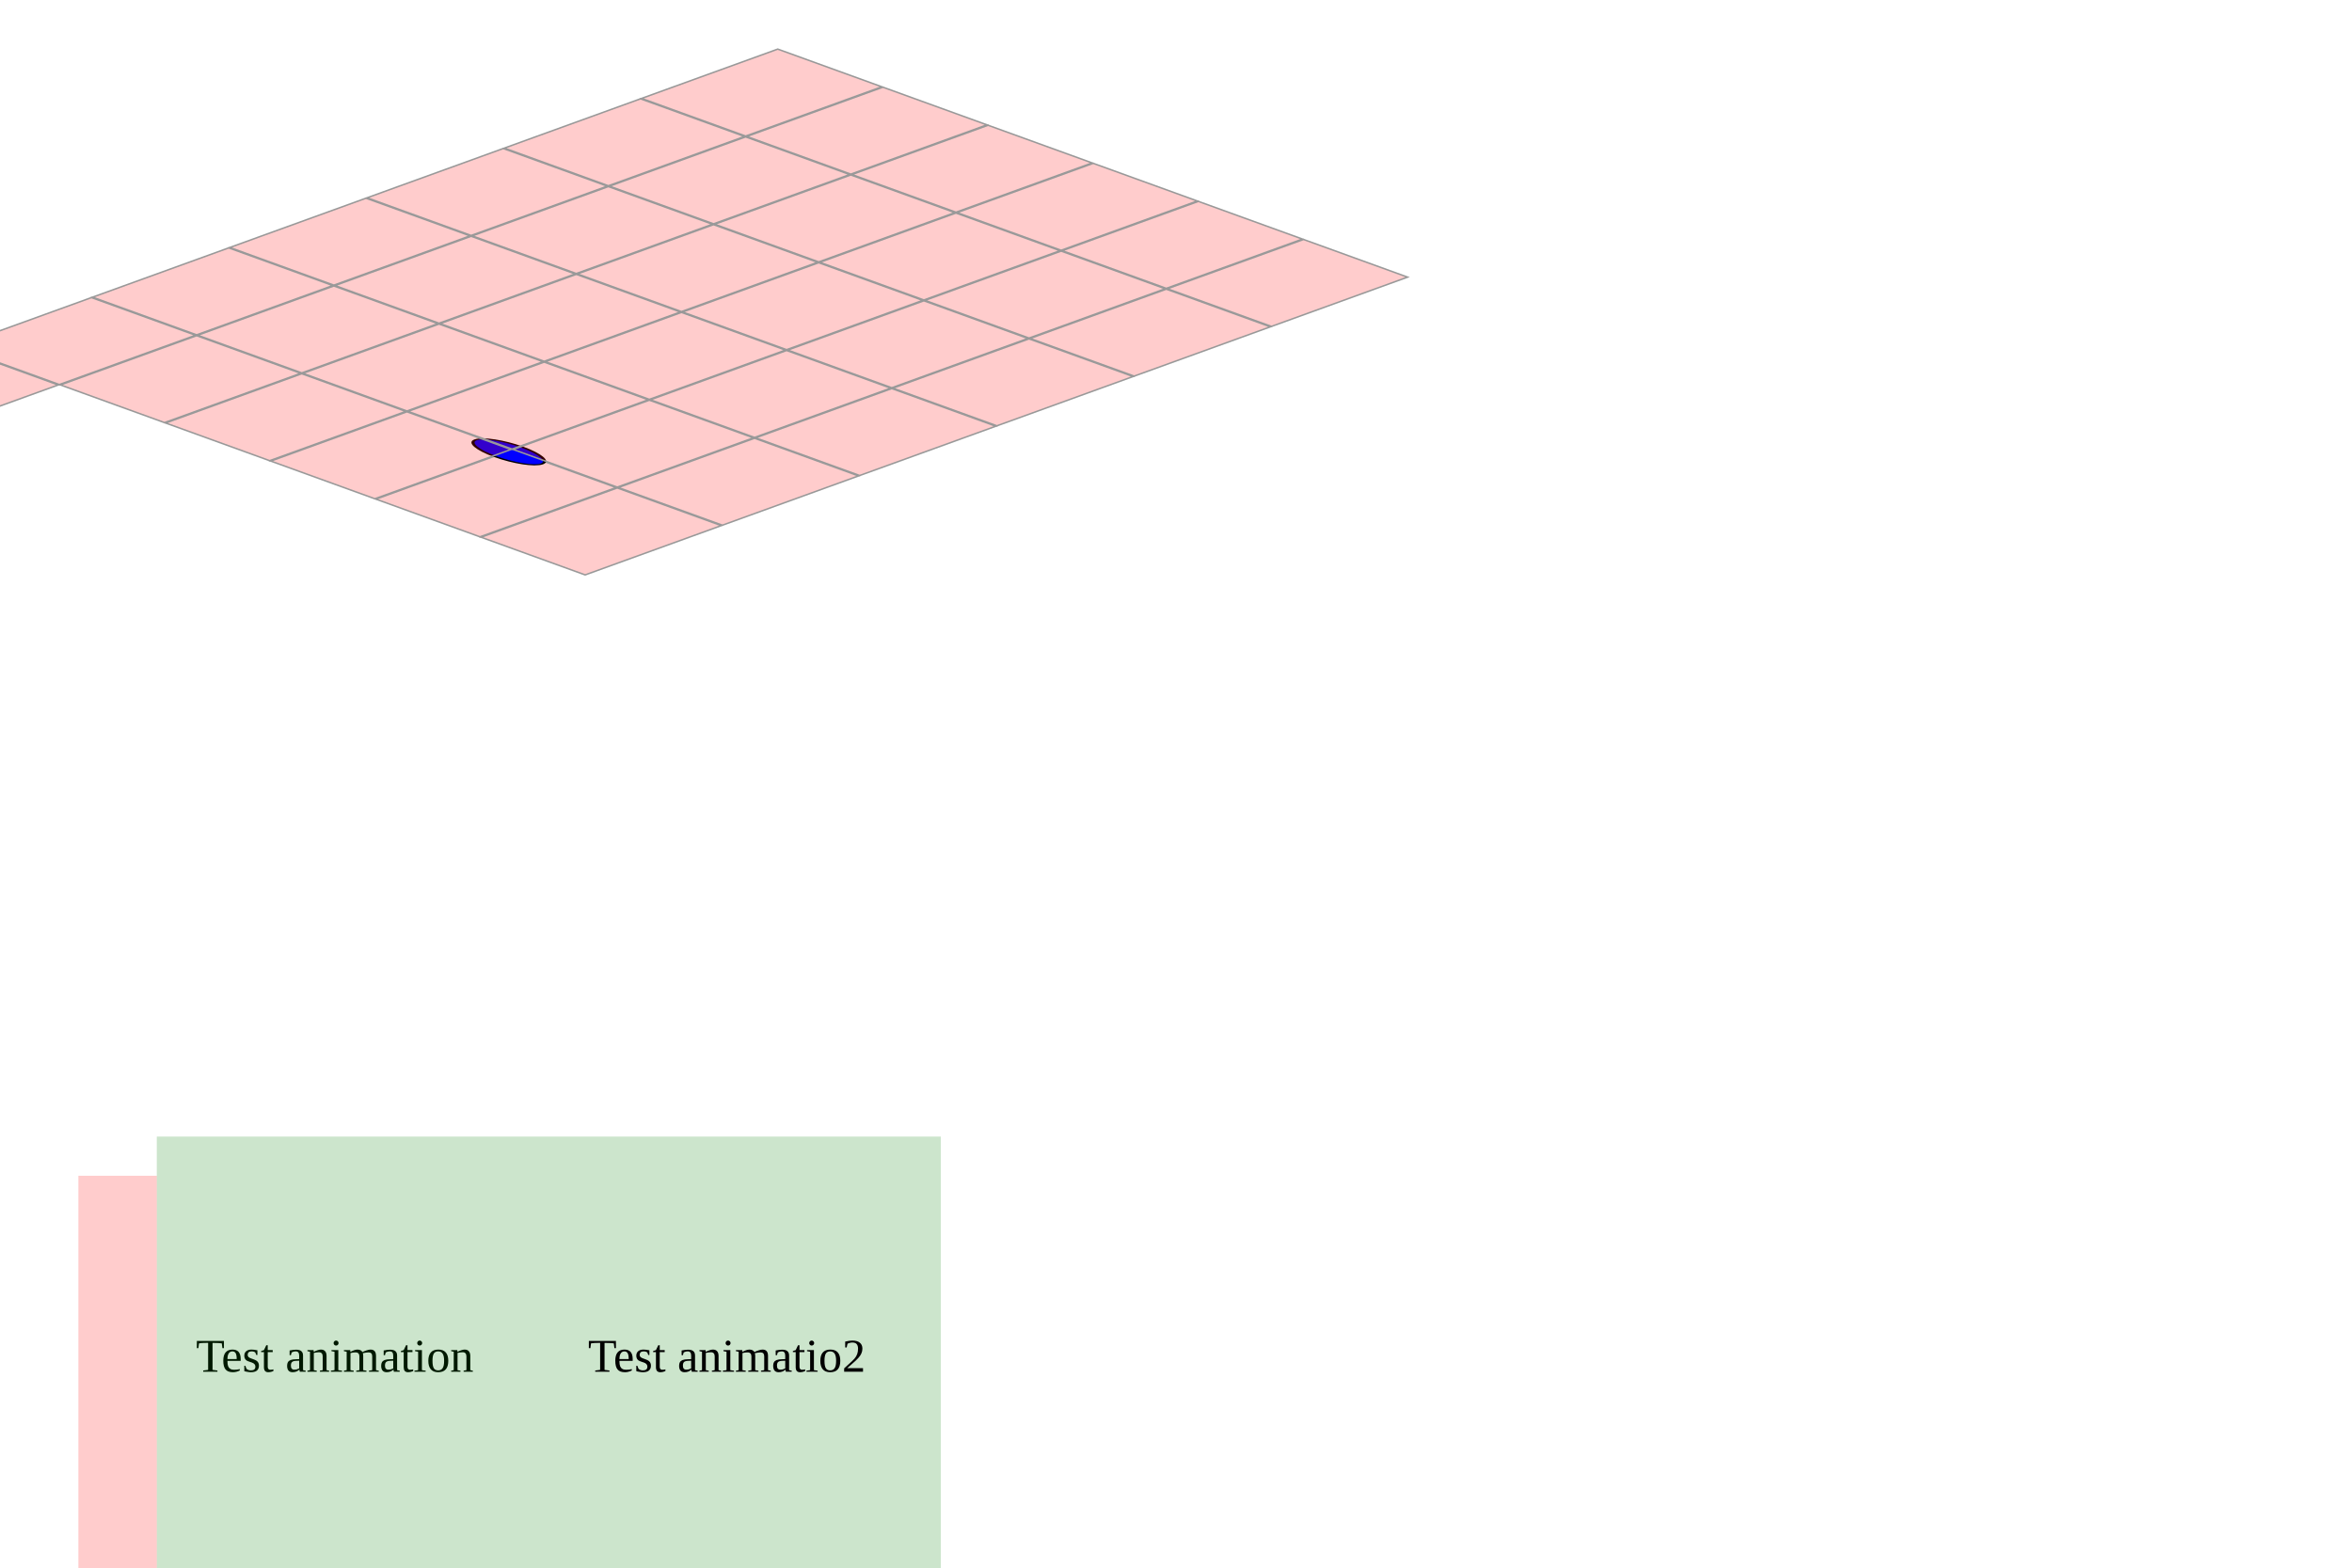
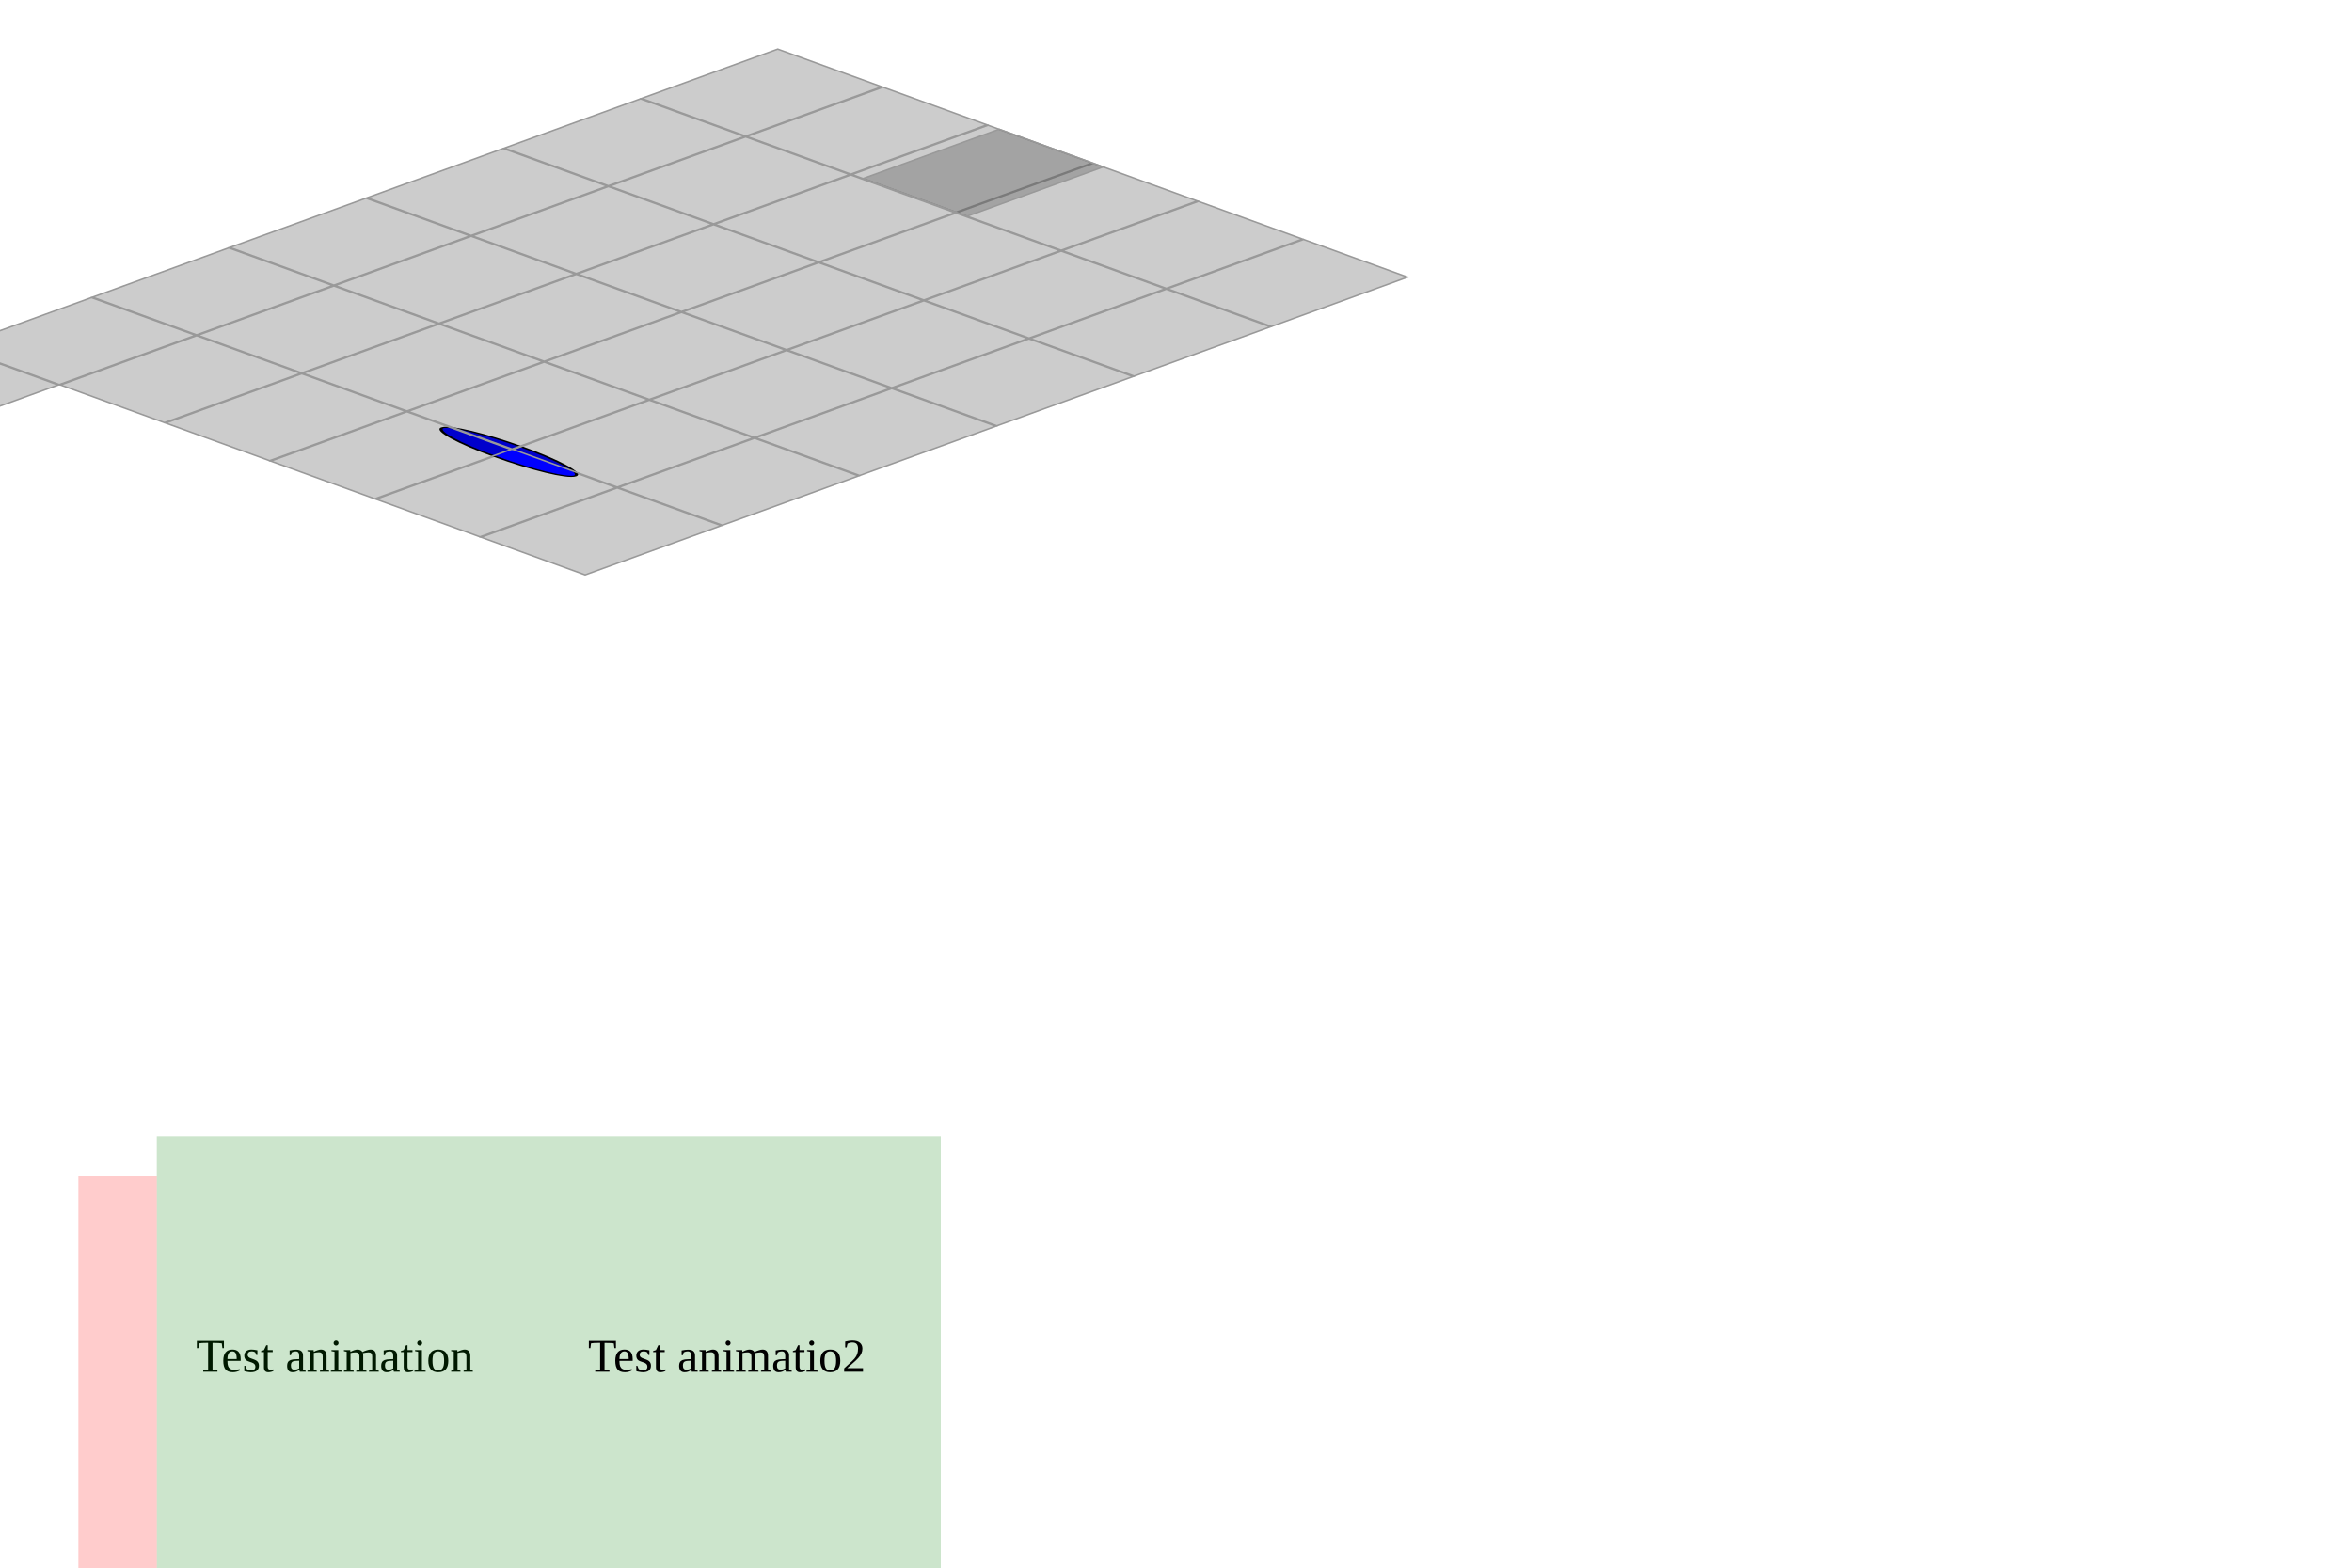
<svg xmlns="http://www.w3.org/2000/svg" id="root" xml:space="preserve" width="600" height="400">
  <text x="50" y="350">Test animation</text>
-   <rect id="go" x="40" y="290" width="200" height="300" style="fill:green;fill-opacity:0.2" />
+   <rect id="go" x="40" y="290" width="200" height="600" style="fill:green;fill-opacity:0.2" />
  <text x="20" y="480" font-size="15">Click on circle or rectangle and move it button pressed</text>
  <g>
    <text x="150" y="350">Test animatio2</text>
    <rect id="go" x="20" y="300" width="20" height="200" style="fill:red;fill-opacity:0.2" />
  </g>
  <style id="style4">
        .room{
-             fill:       red;
+             fill:       bue;
            fill-opacity:0.2;
            stroke:     #999;
            stroke-width:   2;
        }
        .room:hover{
            fill:       green;
            fill-opacity:0.2;
        }
    </style>
  <g transform="matrix(0.2823838,0.1022555,-0.2823838,0.1022555,420.923,74.49549)">
    <rect class="room" y="835" x="-697" height="123" width="94" />
    <rect class="room" width="94" height="123" x="-222" y="711" />
    <rect class="room" y="711" x="-317" height="123" width="94" />
-     <ellipse cx="-316" cy="715" rx="30" ry="12" stroke="black" stroke-width="2px" style="fill:blue">
+     <ellipse cx="-316" cy="715" rx="60" ry="12" stroke="black" stroke-width="2px" style="fill:blue">
      <animateColor attributeName="fill" attributeType="CSS" from="blue" to="lime" begin="1s" dur="6s" repeatCount="indefinite" />
    </ellipse>
    <rect class="room" width="94" height="123" x="-412" y="711" />
    <rect class="room" y="711" x="-507" height="123" width="94" />
    <rect class="room" width="94" height="123" x="-602" y="711" />
    <rect class="room" y="711" x="-697" height="123" width="94" />
    <rect class="room" width="94" height="123" x="-222" y="587" />
    <rect class="room" y="587" x="-317" height="123" width="94" />
    <rect class="room" width="94" height="123" x="-412" y="587" />
    <rect class="room" y="587" x="-507" height="123" width="94" />
    <rect class="room" width="94" height="123" x="-602" y="587" />
    <rect class="room" y="587" x="-697" height="123" width="94" />
    <rect class="room" width="94" height="123" x="-222" y="463" />
    <rect class="room" y="463" x="-317" height="123" width="94" />
    <rect class="room" width="94" height="123" x="-412" y="463" />
    <rect class="room" y="463" x="-507" height="123" width="94" />
    <rect class="room" width="94" height="123" x="-602" y="463" />
    <rect class="room" y="463" x="-697" height="123" width="94" />
    <rect class="room" id="rect3843" width="94" height="123" x="-222" y="339" />
    <rect class="room" y="339" x="-317" height="123" width="94" />
    <rect class="room" id="rect3847" width="94" height="123" x="-412" y="339" />
    <rect class="room" y="339" x="-507" height="123" width="94" id="rect3849" />
    <rect class="room" id="rect3851" width="94" height="123" x="-602" y="339" />
    <rect class="room" y="339" x="-697" height="123" width="94" id="rect3853" />
    <rect class="room" id="rect3855" width="94" height="123" x="-222" y="215" />
    <rect class="room" y="215" x="-317" height="123" width="94" id="rect3857" />
    <rect class="room" id="rect3859" width="94" height="123" x="-412" y="215" />
    <rect class="room" y="215" x="-507" height="123" width="94" id="rect3861" />
    <rect class="room" id="rect3863" width="94" height="123" x="-602" y="215" />
    <rect class="room" y="215" x="-697" height="123" width="94" id="rect3865" />
    <rect class="room" id="rect3867" width="94" height="123" x="-222" y="91" />
    <rect class="room" y="91" x="-317" height="123" width="94" id="rect3869" />
    <rect class="room" id="rect3871" width="94" height="123" x="-412" y="91" />
    <rect class="room" y="91" x="-507" height="123" width="94" id="rect3873" />
    <rect class="room" id="rect3875" width="94" height="123" x="-602" y="91" />
    <rect class="room" y="91" x="-697" height="123" width="94" id="rect3877" />
+     <rect class="room" y="91" x="-497" height="123" width="94" id="rect3877" />
  </g>
</svg>
